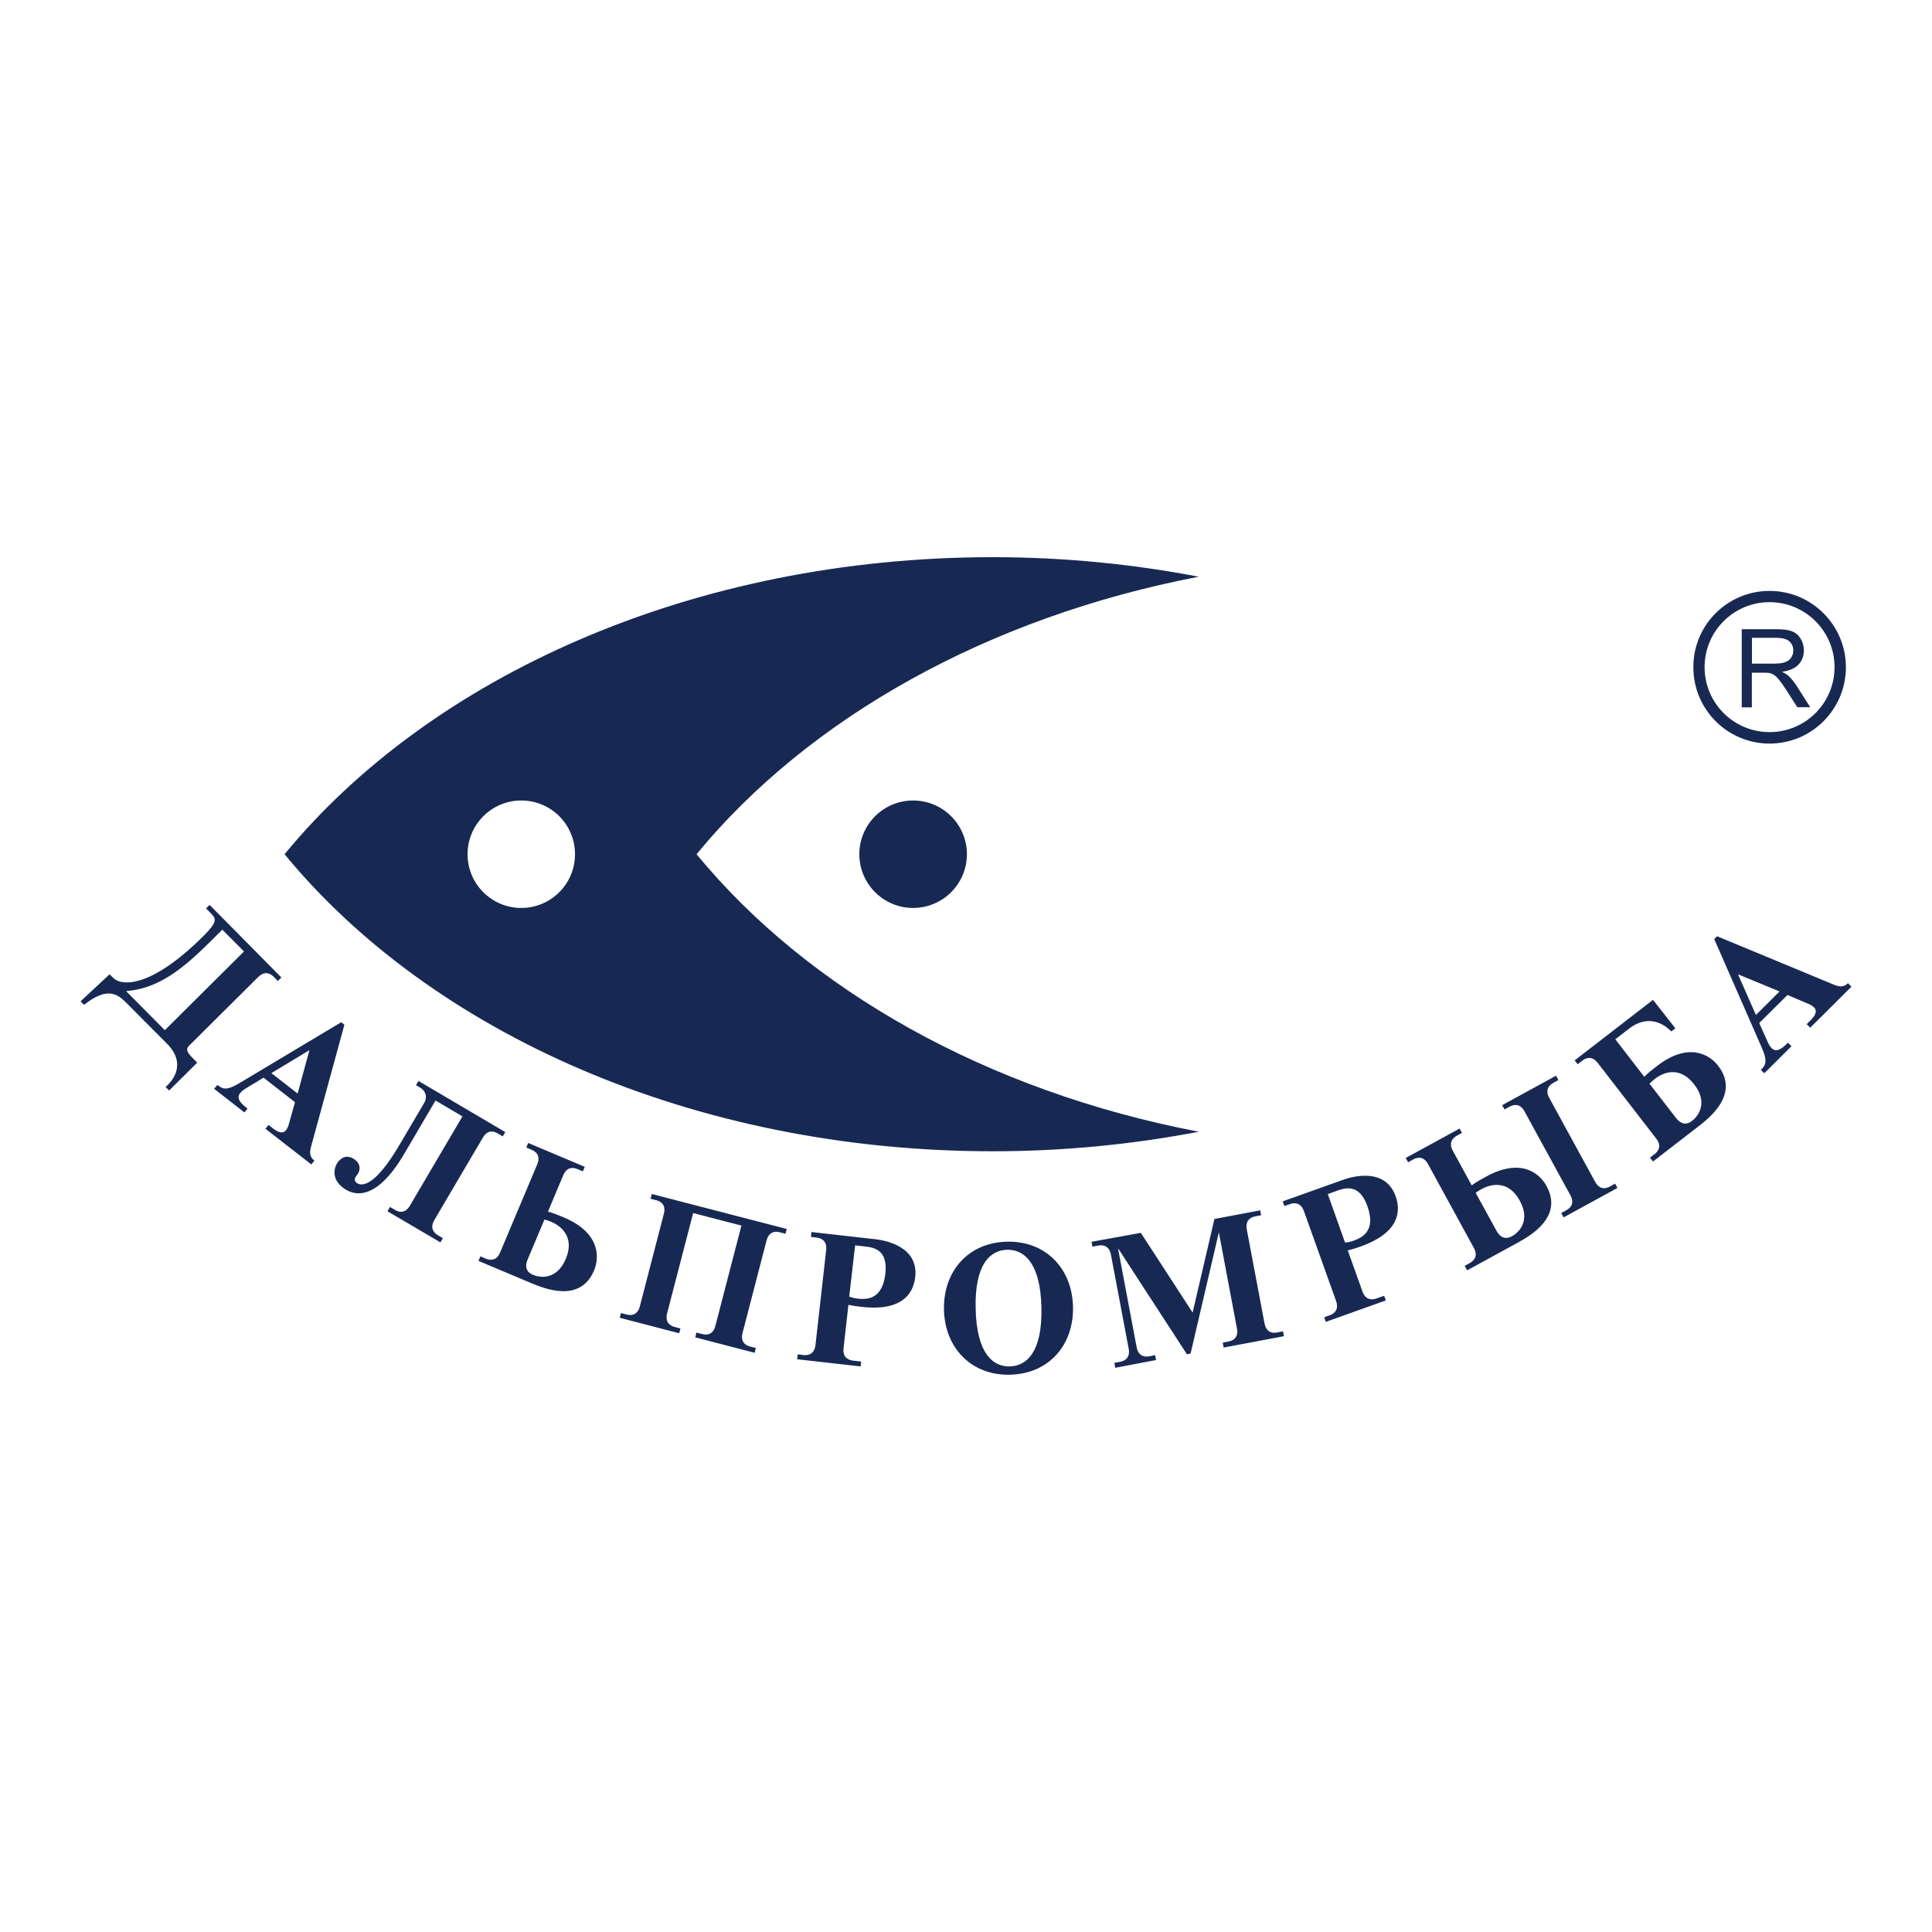
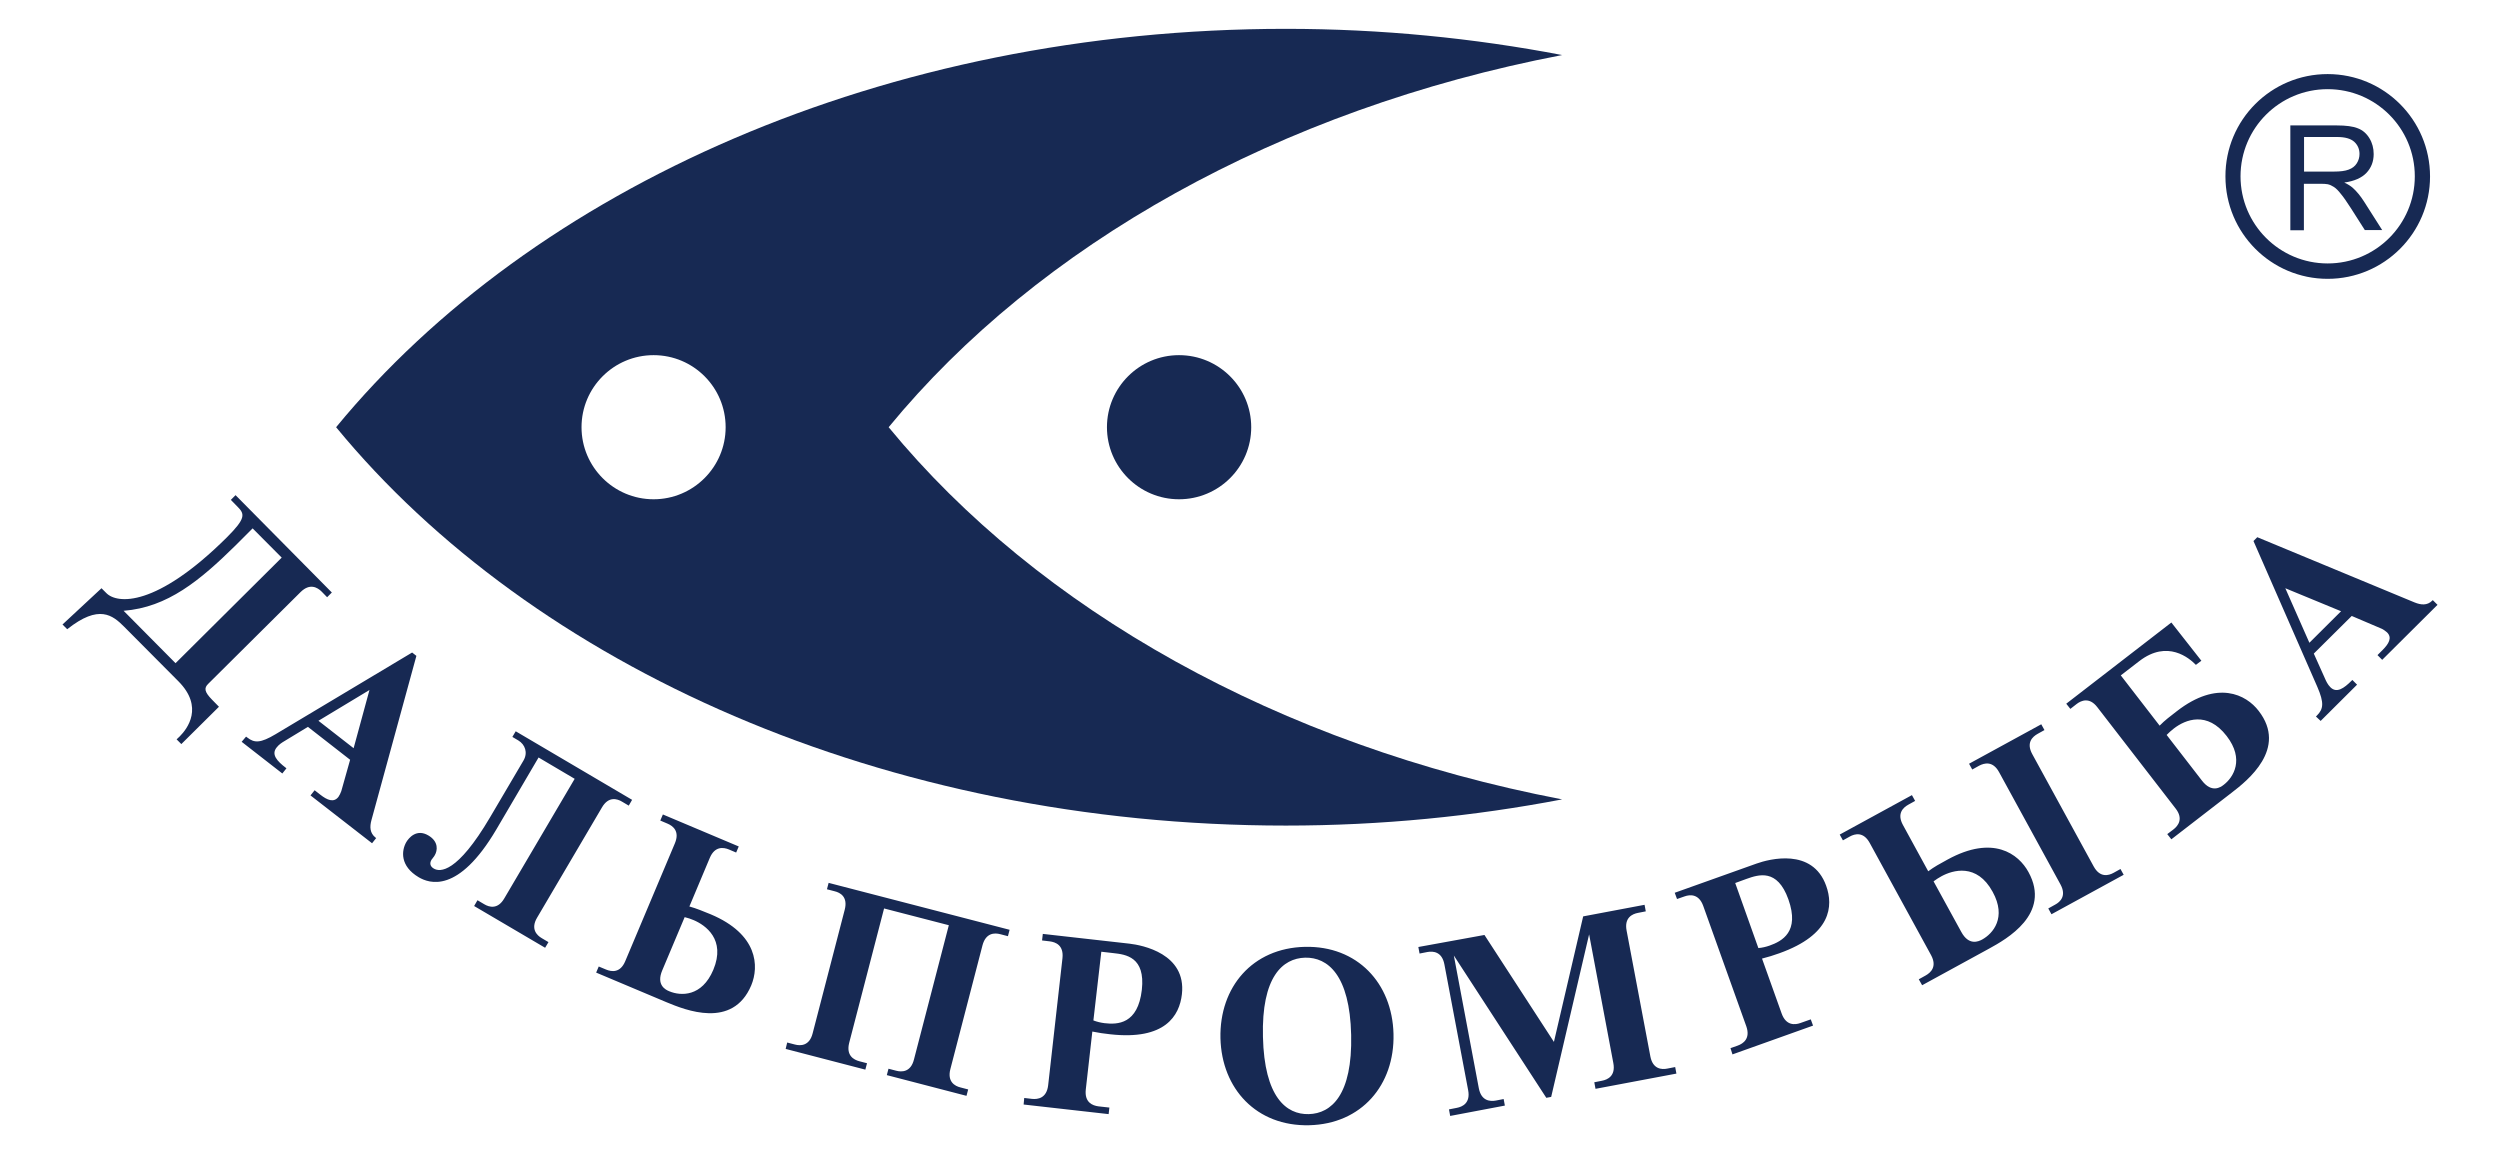
- <svg xmlns="http://www.w3.org/2000/svg" version="1.1" x="0px" y="0px" viewBox="0 0 170.08 170.08" style="enable-background:new 0 0 170.08 170.08;" xml:space="preserve">
-   <style type="text/css">
- 	.st0{fill-rule:evenodd;clip-rule:evenodd;fill:#172953;}
- </style>
-   <g id="Слой_1">
-     <g>
-       <path class="st0" d="M61.32,75.2c9.83-11.96,25.6-20.86,44.21-24.43c-5.8-1.11-11.87-1.72-18.13-1.72    c-26.36,0-49.45,10.46-62.35,26.15c12.9,15.69,35.99,26.15,62.35,26.15c6.26,0,12.33-0.61,18.13-1.72    C86.92,96.07,71.15,87.16,61.32,75.2L61.32,75.2z M50.62,75.2c0,2.61-2.12,4.73-4.73,4.73c-2.61,0-4.73-2.12-4.73-4.73    c0-2.61,2.12-4.73,4.73-4.73C48.51,70.47,50.62,72.59,50.62,75.2L50.62,75.2z" />
-       <path class="st0" d="M85.12,75.2c0,2.61-2.12,4.73-4.74,4.73c-2.61,0-4.73-2.12-4.73-4.73c0-2.61,2.12-4.73,4.73-4.73    C83,70.47,85.12,72.59,85.12,75.2L85.12,75.2z" />
-       <path class="st0" d="M24.77,86.05l-0.31,0.31l-0.36-0.37c-0.27-0.27-0.77-0.57-1.38,0.03l-6.06,6.02    c-0.29,0.28-0.26,0.53,0.25,1.05l0.45,0.46L14.89,96l-0.31-0.31l0.21-0.2c0.49-0.49,1.59-1.92-0.09-3.61l-3.56-3.58    c-0.76-0.76-1.65-1.5-3.74,0.16l-0.31-0.31l2.56-2.38l0.32,0.32c0.7,0.71,3.26,0.96,7.92-3.67c1.23-1.23,1.17-1.52,0.7-1.99    l-0.45-0.46l0.31-0.31L24.77,86.05 M21.48,83.76l-1.91-1.92l-0.49,0.49c-0.22,0.22-0.42,0.42-0.64,0.64    c-2.32,2.28-4.45,4.06-7.34,4.28l3.41,3.44L21.48,83.76z M19.14,95.51l0.08,0.06c0.47,0.37,0.87,0.37,1.86-0.22l8.96-5.36    l0.28,0.22l-2.95,10.78c-0.12,0.44-0.11,0.85,0.27,1.15l0.04,0.03l-0.27,0.34l-4.04-3.14l0.27-0.34l0.37,0.29    c0.46,0.36,0.88,0.54,1.19,0.15c0.05-0.06,0.17-0.3,0.19-0.38l0.58-2.06l-2.77-2.16l-1.55,0.94c-0.15,0.09-0.35,0.21-0.51,0.42    c-0.36,0.46,0.04,0.89,0.6,1.32l0.05,0.04l-0.27,0.34l-2.67-2.08L19.14,95.51 M23.89,94.47l2.31,1.8l1.04-3.82L23.89,94.47z     M34.33,106.25l0.44,0.26c0.33,0.2,0.89,0.36,1.32-0.38l4.62-7.85l-2.37-1.4l-2.77,4.72c-2.51,4.26-4.42,3.54-5.1,3.14    c-1.23-0.73-1.14-1.74-0.81-2.31c0.15-0.25,0.66-0.9,1.45-0.43c0.69,0.41,0.59,1,0.42,1.29c-0.03,0.06-0.07,0.11-0.11,0.16    c-0.02,0.04-0.07,0.09-0.1,0.13c-0.16,0.26-0.08,0.46,0.14,0.59c0.4,0.24,1.53,0.32,3.7-3.37l2.19-3.72    c0.3-0.51,0.11-1.05-0.34-1.32l-0.39-0.23l0.22-0.37l7.64,4.5l-0.22,0.38l-0.44-0.26c-0.33-0.2-0.89-0.36-1.32,0.38l-4.26,7.24    c-0.43,0.73-0.02,1.15,0.31,1.34l0.44,0.26l-0.22,0.37l-4.66-2.74L34.33,106.25z M42.29,110.6l0.48,0.2    c0.36,0.15,0.93,0.24,1.26-0.55l3.26-7.74c0.33-0.79-0.13-1.14-0.49-1.29l-0.47-0.2l0.17-0.4l4.98,2.1l-0.17,0.4l-0.47-0.2    c-0.36-0.15-0.93-0.23-1.26,0.55l-1.34,3.19c0.47,0.13,0.87,0.3,1.39,0.51c3.12,1.31,3.19,3.42,2.67,4.67    c-1.22,2.89-4.34,1.61-5.55,1.11L42.12,111L42.29,110.6 M46.46,110.85c-0.41,0.96,0.21,1.28,0.47,1.38    c0.74,0.31,2.13,0.37,2.88-1.41c0.84-2-0.53-2.94-1.28-3.26c-0.19-0.08-0.39-0.15-0.6-0.2L46.46,110.85z M54.66,115.59l0.5,0.13    c0.37,0.1,0.96,0.1,1.17-0.73l2.11-8.13c0.21-0.83-0.29-1.11-0.67-1.2l-0.5-0.13l0.11-0.42l11.88,3.08l-0.11,0.42l-0.5-0.13    c-0.37-0.1-0.95-0.1-1.17,0.73l-2.11,8.13c-0.21,0.82,0.29,1.11,0.67,1.2l0.5,0.13l-0.11,0.42l-5.23-1.36l0.11-0.42l0.5,0.13    c0.37,0.1,0.96,0.1,1.17-0.73l2.29-8.82l-4.25-1.1l-2.29,8.82c-0.21,0.83,0.29,1.11,0.67,1.21l0.5,0.13l-0.11,0.42l-5.23-1.36    L54.66,115.59z M70.22,119.23l0.51,0.06c0.38,0.04,0.96-0.04,1.06-0.89l0.94-8.35c0.09-0.85-0.45-1.05-0.83-1.1l-0.51-0.06    l0.05-0.43l5.68,0.64c0.86,0.1,3.75,0.66,3.45,3.32c-0.16,1.41-1.1,3.03-4.7,2.63c-0.4-0.04-0.78-0.1-1.18-0.18l-0.43,3.81    c-0.09,0.85,0.45,1.05,0.83,1.1l0.72,0.08l-0.05,0.43l-5.58-0.63L70.22,119.23 M74.76,114.14c0.23,0.09,0.49,0.15,0.73,0.18    c0.86,0.1,2.19,0.07,2.45-2.19c0.24-2.16-1.05-2.32-1.88-2.41l-0.78-0.09L74.76,114.14z M88.64,109.31    c3.44-0.08,5.74,2.38,5.82,5.72c0.08,3.35-2.1,5.91-5.54,5.99c-3.44,0.08-5.74-2.38-5.82-5.72    C83.03,111.95,85.2,109.39,88.64,109.31 M88.9,120.29c1.48-0.04,2.87-1.26,2.78-5.2c-0.09-3.94-1.54-5.1-3.02-5.07    c-1.48,0.04-2.87,1.26-2.77,5.2C85.98,119.17,87.42,120.33,88.9,120.29L88.9,120.29z M100.43,108.53l4.56,7.02l1.92-8.24    l4.03-0.76l0.08,0.43l-0.51,0.1c-0.38,0.07-0.91,0.32-0.75,1.16l1.56,8.26c0.16,0.84,0.74,0.88,1.12,0.8l0.51-0.1l0.08,0.43    l-5.31,1l-0.08-0.43l0.5-0.1c0.38-0.07,0.91-0.32,0.75-1.16l-1.59-8.45l-2.49,10.67l-0.32,0.06l-6.07-9.34l1.64,8.71    c0.16,0.84,0.74,0.88,1.12,0.81l0.51-0.1l0.08,0.43l-3.59,0.68l-0.08-0.43l0.51-0.1c0.38-0.07,0.91-0.32,0.75-1.16l-1.56-8.26    c-0.16-0.84-0.74-0.88-1.12-0.81l-0.51,0.1l-0.08-0.43L100.43,108.53z M116.58,115.96l0.48-0.17c0.36-0.13,0.84-0.46,0.56-1.26    l-2.83-7.91c-0.29-0.8-0.87-0.75-1.23-0.62l-0.49,0.17l-0.15-0.41l5.38-1.92c0.82-0.29,3.66-1.05,4.56,1.46    c0.48,1.33,0.34,3.21-3.07,4.43c-0.38,0.14-0.75,0.25-1.14,0.35l1.29,3.61c0.29,0.8,0.87,0.75,1.23,0.62l0.68-0.24l0.15,0.41    l-5.29,1.89L116.58,115.96 M118.41,109.39c0.25-0.02,0.5-0.08,0.73-0.16c0.82-0.29,2-0.9,1.24-3.04    c-0.73-2.04-1.96-1.62-2.75-1.34l-0.74,0.27L118.41,109.39z M128.94,111.44l0.45-0.25c0.34-0.19,0.76-0.58,0.36-1.33l-4.03-7.37    c-0.41-0.75-0.97-0.61-1.31-0.42l-0.45,0.25l-0.21-0.38l4.74-2.59l0.21,0.38l-0.45,0.25c-0.34,0.19-0.76,0.58-0.35,1.33l1.66,3.04    c0.39-0.29,0.77-0.5,1.27-0.77c2.99-1.64,4.66-0.37,5.31,0.82c1.51,2.75-1.44,4.4-2.59,5.03l-4.39,2.4L128.94,111.44     M131.73,108.33c0.5,0.92,1.13,0.63,1.37,0.5c0.71-0.39,1.62-1.44,0.69-3.13c-1.04-1.91-2.63-1.42-3.35-1.03    c-0.18,0.1-0.36,0.21-0.53,0.34L131.73,108.33 M137.44,106.79l0.45-0.25c0.34-0.18,0.76-0.58,0.35-1.33l-4.03-7.37    c-0.41-0.75-0.97-0.6-1.31-0.42l-0.45,0.25l-0.21-0.38l4.74-2.59l0.21,0.38l-0.45,0.25c-0.34,0.19-0.76,0.58-0.35,1.33l4.03,7.37    c0.41,0.75,0.97,0.61,1.31,0.42l0.45-0.25l0.21,0.38l-4.74,2.59L137.44,106.79z M147.49,90.53l-0.36,0.27    c-0.43-0.44-1.86-1.67-3.71-0.25l-1.22,0.94l2.55,3.3c0.34-0.35,0.69-0.61,1.13-0.95c2.67-2.07,4.55-1.09,5.37-0.02    c1.92,2.48-0.74,4.58-1.77,5.37l-3.96,3.06l-0.27-0.34l0.41-0.31c0.31-0.24,0.66-0.7,0.14-1.37l-5.14-6.65    c-0.52-0.68-1.06-0.44-1.36-0.21l-0.41,0.32l-0.27-0.34l6.9-5.33L147.49,90.53 M147.53,98.4c0.64,0.83,1.22,0.44,1.43,0.27    c0.64-0.49,1.37-1.67,0.19-3.2c-1.28-1.66-2.71-1.08-3.47-0.49c-0.17,0.13-0.32,0.27-0.47,0.42L147.53,98.4z M155.01,94.19    l0.07-0.07c0.42-0.42,0.48-0.82,0.02-1.88l-4.19-9.57l0.25-0.25l10.32,4.28c0.42,0.17,0.83,0.22,1.17-0.12l0.03-0.03l0.31,0.31    l-3.63,3.61l-0.31-0.31l0.33-0.33c0.41-0.41,0.65-0.81,0.3-1.16c-0.06-0.06-0.27-0.21-0.35-0.24l-1.97-0.84l-2.49,2.47l0.74,1.65    c0.07,0.16,0.17,0.38,0.35,0.56c0.41,0.41,0.89,0.07,1.39-0.43l0.05-0.05l0.31,0.31l-2.39,2.38L155.01,94.19 M154.58,89.35    l2.08-2.07l-3.66-1.51L154.58,89.35z" />
-       <path class="st0" d="M155.78,52.02c3.71,0,6.72,3.01,6.72,6.72c0,3.71-3.01,6.72-6.72,6.72c-3.71,0-6.71-3.01-6.71-6.72    C149.06,55.02,152.07,52.02,155.78,52.02L155.78,52.02z M155.78,53.01c3.16,0,5.72,2.56,5.72,5.72c0,3.16-2.56,5.72-5.72,5.72    c-3.16,0-5.72-2.56-5.72-5.72C150.06,55.57,152.62,53.01,155.78,53.01L155.78,53.01z M153.33,62.25v-6.86h3.04    c0.61,0,1.08,0.06,1.39,0.19c0.32,0.12,0.57,0.34,0.76,0.65c0.19,0.31,0.28,0.66,0.28,1.04c0,0.49-0.16,0.9-0.47,1.23    c-0.31,0.33-0.8,0.55-1.46,0.64c0.24,0.11,0.42,0.23,0.55,0.34c0.27,0.24,0.52,0.55,0.75,0.91l1.19,1.87h-1.14l-0.91-1.43    c-0.27-0.41-0.48-0.73-0.66-0.94c-0.17-0.22-0.32-0.37-0.46-0.46c-0.14-0.09-0.27-0.15-0.41-0.18c-0.1-0.02-0.27-0.03-0.51-0.03    h-1.05v3.05H153.33z M154.24,58.42h1.95c0.41,0,0.74-0.04,0.97-0.13c0.24-0.09,0.41-0.22,0.53-0.41c0.12-0.19,0.18-0.39,0.18-0.62    c0-0.32-0.12-0.59-0.35-0.8c-0.24-0.21-0.61-0.31-1.12-0.31h-2.17V58.42z" />
+ <svg xmlns="http://www.w3.org/2000/svg" version="1.1" width="155.9px" height="71.97px" viewBox="0,0,256,118.172">
+   <g transform="translate(6.4,2.9543) scale(0.95,0.95)">
+     <g fill="none" fill-rule="none" stroke="none" stroke-width="1" stroke-linecap="butt" stroke-linejoin="miter" stroke-miterlimit="10" stroke-dasharray="" stroke-dashoffset="0" font-family="none" font-weight="none" font-size="none" text-anchor="none" style="mix-blend-mode: normal">
+       <g transform="translate(-11.64233,-80.54974) scale(1.64208,1.64208)">
+         <g id="Слой_1" fill="#172953" fill-rule="evenodd">
+           <g>
+             <path d="M61.32,75.2c9.83,-11.96 25.6,-20.86 44.21,-24.43c-5.8,-1.11 -11.87,-1.72 -18.13,-1.72c-26.36,0 -49.45,10.46 -62.35,26.15c12.9,15.69 35.99,26.15 62.35,26.15c6.26,0 12.33,-0.61 18.13,-1.72c-18.61,-3.56 -34.38,-12.47 -44.21,-24.43zM50.62,75.2c0,2.61 -2.12,4.73 -4.73,4.73c-2.61,0 -4.73,-2.12 -4.73,-4.73c0,-2.61 2.12,-4.73 4.73,-4.73c2.62,0 4.73,2.12 4.73,4.73z" />
+             <path d="M85.12,75.2c0,2.61 -2.12,4.73 -4.74,4.73c-2.61,0 -4.73,-2.12 -4.73,-4.73c0,-2.61 2.12,-4.73 4.73,-4.73c2.62,0 4.74,2.12 4.74,4.73z" />
+             <path d="M24.77,86.05l-0.31,0.31l-0.36,-0.37c-0.27,-0.27 -0.77,-0.57 -1.38,0.03l-6.06,6.02c-0.29,0.28 -0.26,0.53 0.25,1.05l0.45,0.46l-2.47,2.45l-0.31,-0.31l0.21,-0.2c0.49,-0.49 1.59,-1.92 -0.09,-3.61l-3.56,-3.58c-0.76,-0.76 -1.65,-1.5 -3.74,0.16l-0.31,-0.31l2.56,-2.38l0.32,0.32c0.7,0.71 3.26,0.96 7.92,-3.67c1.23,-1.23 1.17,-1.52 0.7,-1.99l-0.45,-0.46l0.31,-0.31l6.32,6.39M21.48,83.76l-1.91,-1.92l-0.49,0.49c-0.22,0.22 -0.42,0.42 -0.64,0.64c-2.32,2.28 -4.45,4.06 -7.34,4.28l3.41,3.44zM19.14,95.51l0.08,0.06c0.47,0.37 0.87,0.37 1.86,-0.22l8.96,-5.36l0.28,0.22l-2.95,10.78c-0.12,0.44 -0.11,0.85 0.27,1.15l0.04,0.03l-0.27,0.34l-4.04,-3.14l0.27,-0.34l0.37,0.29c0.46,0.36 0.88,0.54 1.19,0.15c0.05,-0.06 0.17,-0.3 0.19,-0.38l0.58,-2.06l-2.77,-2.16l-1.55,0.94c-0.15,0.09 -0.35,0.21 -0.51,0.42c-0.36,0.46 0.04,0.89 0.6,1.32l0.05,0.04l-0.27,0.34l-2.67,-2.08l0.29,-0.34M23.89,94.47l2.31,1.8l1.04,-3.82zM34.33,106.25l0.44,0.26c0.33,0.2 0.89,0.36 1.32,-0.38l4.62,-7.85l-2.37,-1.4l-2.77,4.72c-2.51,4.26 -4.42,3.54 -5.1,3.14c-1.23,-0.73 -1.14,-1.74 -0.81,-2.31c0.15,-0.25 0.66,-0.9 1.45,-0.43c0.69,0.41 0.59,1 0.42,1.29c-0.03,0.06 -0.07,0.11 -0.11,0.16c-0.02,0.04 -0.07,0.09 -0.1,0.13c-0.16,0.26 -0.08,0.46 0.14,0.59c0.4,0.24 1.53,0.32 3.7,-3.37l2.19,-3.72c0.3,-0.51 0.11,-1.05 -0.34,-1.32l-0.39,-0.23l0.22,-0.37l7.64,4.5l-0.22,0.38l-0.44,-0.26c-0.33,-0.2 -0.89,-0.36 -1.32,0.38l-4.26,7.24c-0.43,0.73 -0.02,1.15 0.31,1.34l0.44,0.26l-0.22,0.37l-4.66,-2.74zM42.29,110.6l0.48,0.2c0.36,0.15 0.93,0.24 1.26,-0.55l3.26,-7.74c0.33,-0.79 -0.13,-1.14 -0.49,-1.29l-0.47,-0.2l0.17,-0.4l4.98,2.1l-0.17,0.4l-0.47,-0.2c-0.36,-0.15 -0.93,-0.23 -1.26,0.55l-1.34,3.19c0.47,0.13 0.87,0.3 1.39,0.51c3.12,1.31 3.19,3.42 2.67,4.67c-1.22,2.89 -4.34,1.61 -5.55,1.11l-4.63,-1.95l0.17,-0.4M46.46,110.85c-0.41,0.96 0.21,1.28 0.47,1.38c0.74,0.31 2.13,0.37 2.88,-1.41c0.84,-2 -0.53,-2.94 -1.28,-3.26c-0.19,-0.08 -0.39,-0.15 -0.6,-0.2zM54.66,115.59l0.5,0.13c0.37,0.1 0.96,0.1 1.17,-0.73l2.11,-8.13c0.21,-0.83 -0.29,-1.11 -0.67,-1.2l-0.5,-0.13l0.11,-0.42l11.88,3.08l-0.11,0.42l-0.5,-0.13c-0.37,-0.1 -0.95,-0.1 -1.17,0.73l-2.11,8.13c-0.21,0.82 0.29,1.11 0.67,1.2l0.5,0.13l-0.11,0.42l-5.23,-1.36l0.11,-0.42l0.5,0.13c0.37,0.1 0.96,0.1 1.17,-0.73l2.29,-8.82l-4.25,-1.1l-2.29,8.82c-0.21,0.83 0.29,1.11 0.67,1.21l0.5,0.13l-0.11,0.42l-5.23,-1.36zM70.22,119.23l0.51,0.06c0.38,0.04 0.96,-0.04 1.06,-0.89l0.94,-8.35c0.09,-0.85 -0.45,-1.05 -0.83,-1.1l-0.51,-0.06l0.05,-0.43l5.68,0.64c0.86,0.1 3.75,0.66 3.45,3.32c-0.16,1.41 -1.1,3.03 -4.7,2.63c-0.4,-0.04 -0.78,-0.1 -1.18,-0.18l-0.43,3.81c-0.09,0.85 0.45,1.05 0.83,1.1l0.72,0.08l-0.05,0.43l-5.58,-0.63l0.04,-0.43M74.76,114.14c0.23,0.09 0.49,0.15 0.73,0.18c0.86,0.1 2.19,0.07 2.45,-2.19c0.24,-2.16 -1.05,-2.32 -1.88,-2.41l-0.78,-0.09zM88.64,109.31c3.44,-0.08 5.74,2.38 5.82,5.72c0.08,3.35 -2.1,5.91 -5.54,5.99c-3.44,0.08 -5.74,-2.38 -5.82,-5.72c-0.07,-3.35 2.1,-5.91 5.54,-5.99M88.9,120.29c1.48,-0.04 2.87,-1.26 2.78,-5.2c-0.09,-3.94 -1.54,-5.1 -3.02,-5.07c-1.48,0.04 -2.87,1.26 -2.77,5.2c0.09,3.95 1.53,5.11 3.01,5.07zM100.43,108.53l4.56,7.02l1.92,-8.24l4.03,-0.76l0.08,0.43l-0.51,0.1c-0.38,0.07 -0.91,0.32 -0.75,1.16l1.56,8.26c0.16,0.84 0.74,0.88 1.12,0.8l0.51,-0.1l0.08,0.43l-5.31,1l-0.08,-0.43l0.5,-0.1c0.38,-0.07 0.91,-0.32 0.75,-1.16l-1.59,-8.45l-2.49,10.67l-0.32,0.06l-6.07,-9.34l1.64,8.71c0.16,0.84 0.74,0.88 1.12,0.81l0.51,-0.1l0.08,0.43l-3.59,0.68l-0.08,-0.43l0.51,-0.1c0.38,-0.07 0.91,-0.32 0.75,-1.16l-1.56,-8.26c-0.16,-0.84 -0.74,-0.88 -1.12,-0.81l-0.51,0.1l-0.08,-0.43zM116.58,115.96l0.48,-0.17c0.36,-0.13 0.84,-0.46 0.56,-1.26l-2.83,-7.91c-0.29,-0.8 -0.87,-0.75 -1.23,-0.62l-0.49,0.17l-0.15,-0.41l5.38,-1.92c0.82,-0.29 3.66,-1.05 4.56,1.46c0.48,1.33 0.34,3.21 -3.07,4.43c-0.38,0.14 -0.75,0.25 -1.14,0.35l1.29,3.61c0.29,0.8 0.87,0.75 1.23,0.62l0.68,-0.24l0.15,0.41l-5.29,1.89l-0.13,-0.41M118.41,109.39c0.25,-0.02 0.5,-0.08 0.73,-0.16c0.82,-0.29 2,-0.9 1.24,-3.04c-0.73,-2.04 -1.96,-1.62 -2.75,-1.34l-0.74,0.27zM128.94,111.44l0.45,-0.25c0.34,-0.19 0.76,-0.58 0.36,-1.33l-4.03,-7.37c-0.41,-0.75 -0.97,-0.61 -1.31,-0.42l-0.45,0.25l-0.21,-0.38l4.74,-2.59l0.21,0.38l-0.45,0.25c-0.34,0.19 -0.76,0.58 -0.35,1.33l1.66,3.04c0.39,-0.29 0.77,-0.5 1.27,-0.77c2.99,-1.64 4.66,-0.37 5.31,0.82c1.51,2.75 -1.44,4.4 -2.59,5.03l-4.39,2.4l-0.22,-0.39M131.73,108.33c0.5,0.92 1.13,0.63 1.37,0.5c0.71,-0.39 1.62,-1.44 0.69,-3.13c-1.04,-1.91 -2.63,-1.42 -3.35,-1.03c-0.18,0.1 -0.36,0.21 -0.53,0.34l1.82,3.32M137.44,106.79l0.45,-0.25c0.34,-0.18 0.76,-0.58 0.35,-1.33l-4.03,-7.37c-0.41,-0.75 -0.97,-0.6 -1.31,-0.42l-0.45,0.25l-0.21,-0.38l4.74,-2.59l0.21,0.38l-0.45,0.25c-0.34,0.19 -0.76,0.58 -0.35,1.33l4.03,7.37c0.41,0.75 0.97,0.61 1.31,0.42l0.45,-0.25l0.21,0.38l-4.74,2.59zM147.49,90.53l-0.36,0.27c-0.43,-0.44 -1.86,-1.67 -3.71,-0.25l-1.22,0.94l2.55,3.3c0.34,-0.35 0.69,-0.61 1.13,-0.95c2.67,-2.07 4.55,-1.09 5.37,-0.02c1.92,2.48 -0.74,4.58 -1.77,5.37l-3.96,3.06l-0.27,-0.34l0.41,-0.31c0.31,-0.24 0.66,-0.7 0.14,-1.37l-5.14,-6.65c-0.52,-0.68 -1.06,-0.44 -1.36,-0.21l-0.41,0.32l-0.27,-0.34l6.9,-5.33l1.97,2.51M147.53,98.4c0.64,0.83 1.22,0.44 1.43,0.27c0.64,-0.49 1.37,-1.67 0.19,-3.2c-1.28,-1.66 -2.71,-1.08 -3.47,-0.49c-0.17,0.13 -0.32,0.27 -0.47,0.42zM155.01,94.19l0.07,-0.07c0.42,-0.42 0.48,-0.82 0.02,-1.88l-4.19,-9.57l0.25,-0.25l10.32,4.28c0.42,0.17 0.83,0.22 1.17,-0.12l0.03,-0.03l0.31,0.31l-3.63,3.61l-0.31,-0.31l0.33,-0.33c0.41,-0.41 0.65,-0.81 0.3,-1.16c-0.06,-0.06 -0.27,-0.21 -0.35,-0.24l-1.97,-0.84l-2.49,2.47l0.74,1.65c0.07,0.16 0.17,0.38 0.35,0.56c0.41,0.41 0.89,0.07 1.39,-0.43l0.05,-0.05l0.31,0.31l-2.39,2.38l-0.31,-0.29M154.58,89.35l2.08,-2.07l-3.66,-1.51z" />
+             <path d="M155.78,52.02c3.71,0 6.72,3.01 6.72,6.72c0,3.71 -3.01,6.72 -6.72,6.72c-3.71,0 -6.71,-3.01 -6.71,-6.72c-0.01,-3.72 3,-6.72 6.71,-6.72zM155.78,53.01c3.16,0 5.72,2.56 5.72,5.72c0,3.16 -2.56,5.72 -5.72,5.72c-3.16,0 -5.72,-2.56 -5.72,-5.72c0,-3.16 2.56,-5.72 5.72,-5.72zM153.33,62.25v-6.86h3.04c0.61,0 1.08,0.06 1.39,0.19c0.32,0.12 0.57,0.34 0.76,0.65c0.19,0.31 0.28,0.66 0.28,1.04c0,0.49 -0.16,0.9 -0.47,1.23c-0.31,0.33 -0.8,0.55 -1.46,0.64c0.24,0.11 0.42,0.23 0.55,0.34c0.27,0.24 0.52,0.55 0.75,0.91l1.19,1.87h-1.14l-0.91,-1.43c-0.27,-0.41 -0.48,-0.73 -0.66,-0.94c-0.17,-0.22 -0.32,-0.37 -0.46,-0.46c-0.14,-0.09 -0.27,-0.15 -0.41,-0.18c-0.1,-0.02 -0.27,-0.03 -0.51,-0.03h-1.05v3.05h-0.89zM154.24,58.42h1.95c0.41,0 0.74,-0.04 0.97,-0.13c0.24,-0.09 0.41,-0.22 0.53,-0.41c0.12,-0.19 0.18,-0.39 0.18,-0.62c0,-0.32 -0.12,-0.59 -0.35,-0.8c-0.24,-0.21 -0.61,-0.31 -1.12,-0.31h-2.17v2.27z" />
+           </g>
+         </g>
+         <g id="cut" fill="#000000" fill-rule="nonzero" font-family="Inter, apple-system, BlinkMacSystemFont, &quot;Helvetica Neue&quot;, &quot;Segoe UI&quot;, &quot;Fira Sans&quot;, Roboto, Oxygen, Ubuntu, &quot;Droid Sans&quot;, Arial, sans-serif" font-weight="400" font-size="16" text-anchor="start" />
+       </g>
    </g>
  </g>
-   <g id="cut">
- </g>
</svg>
